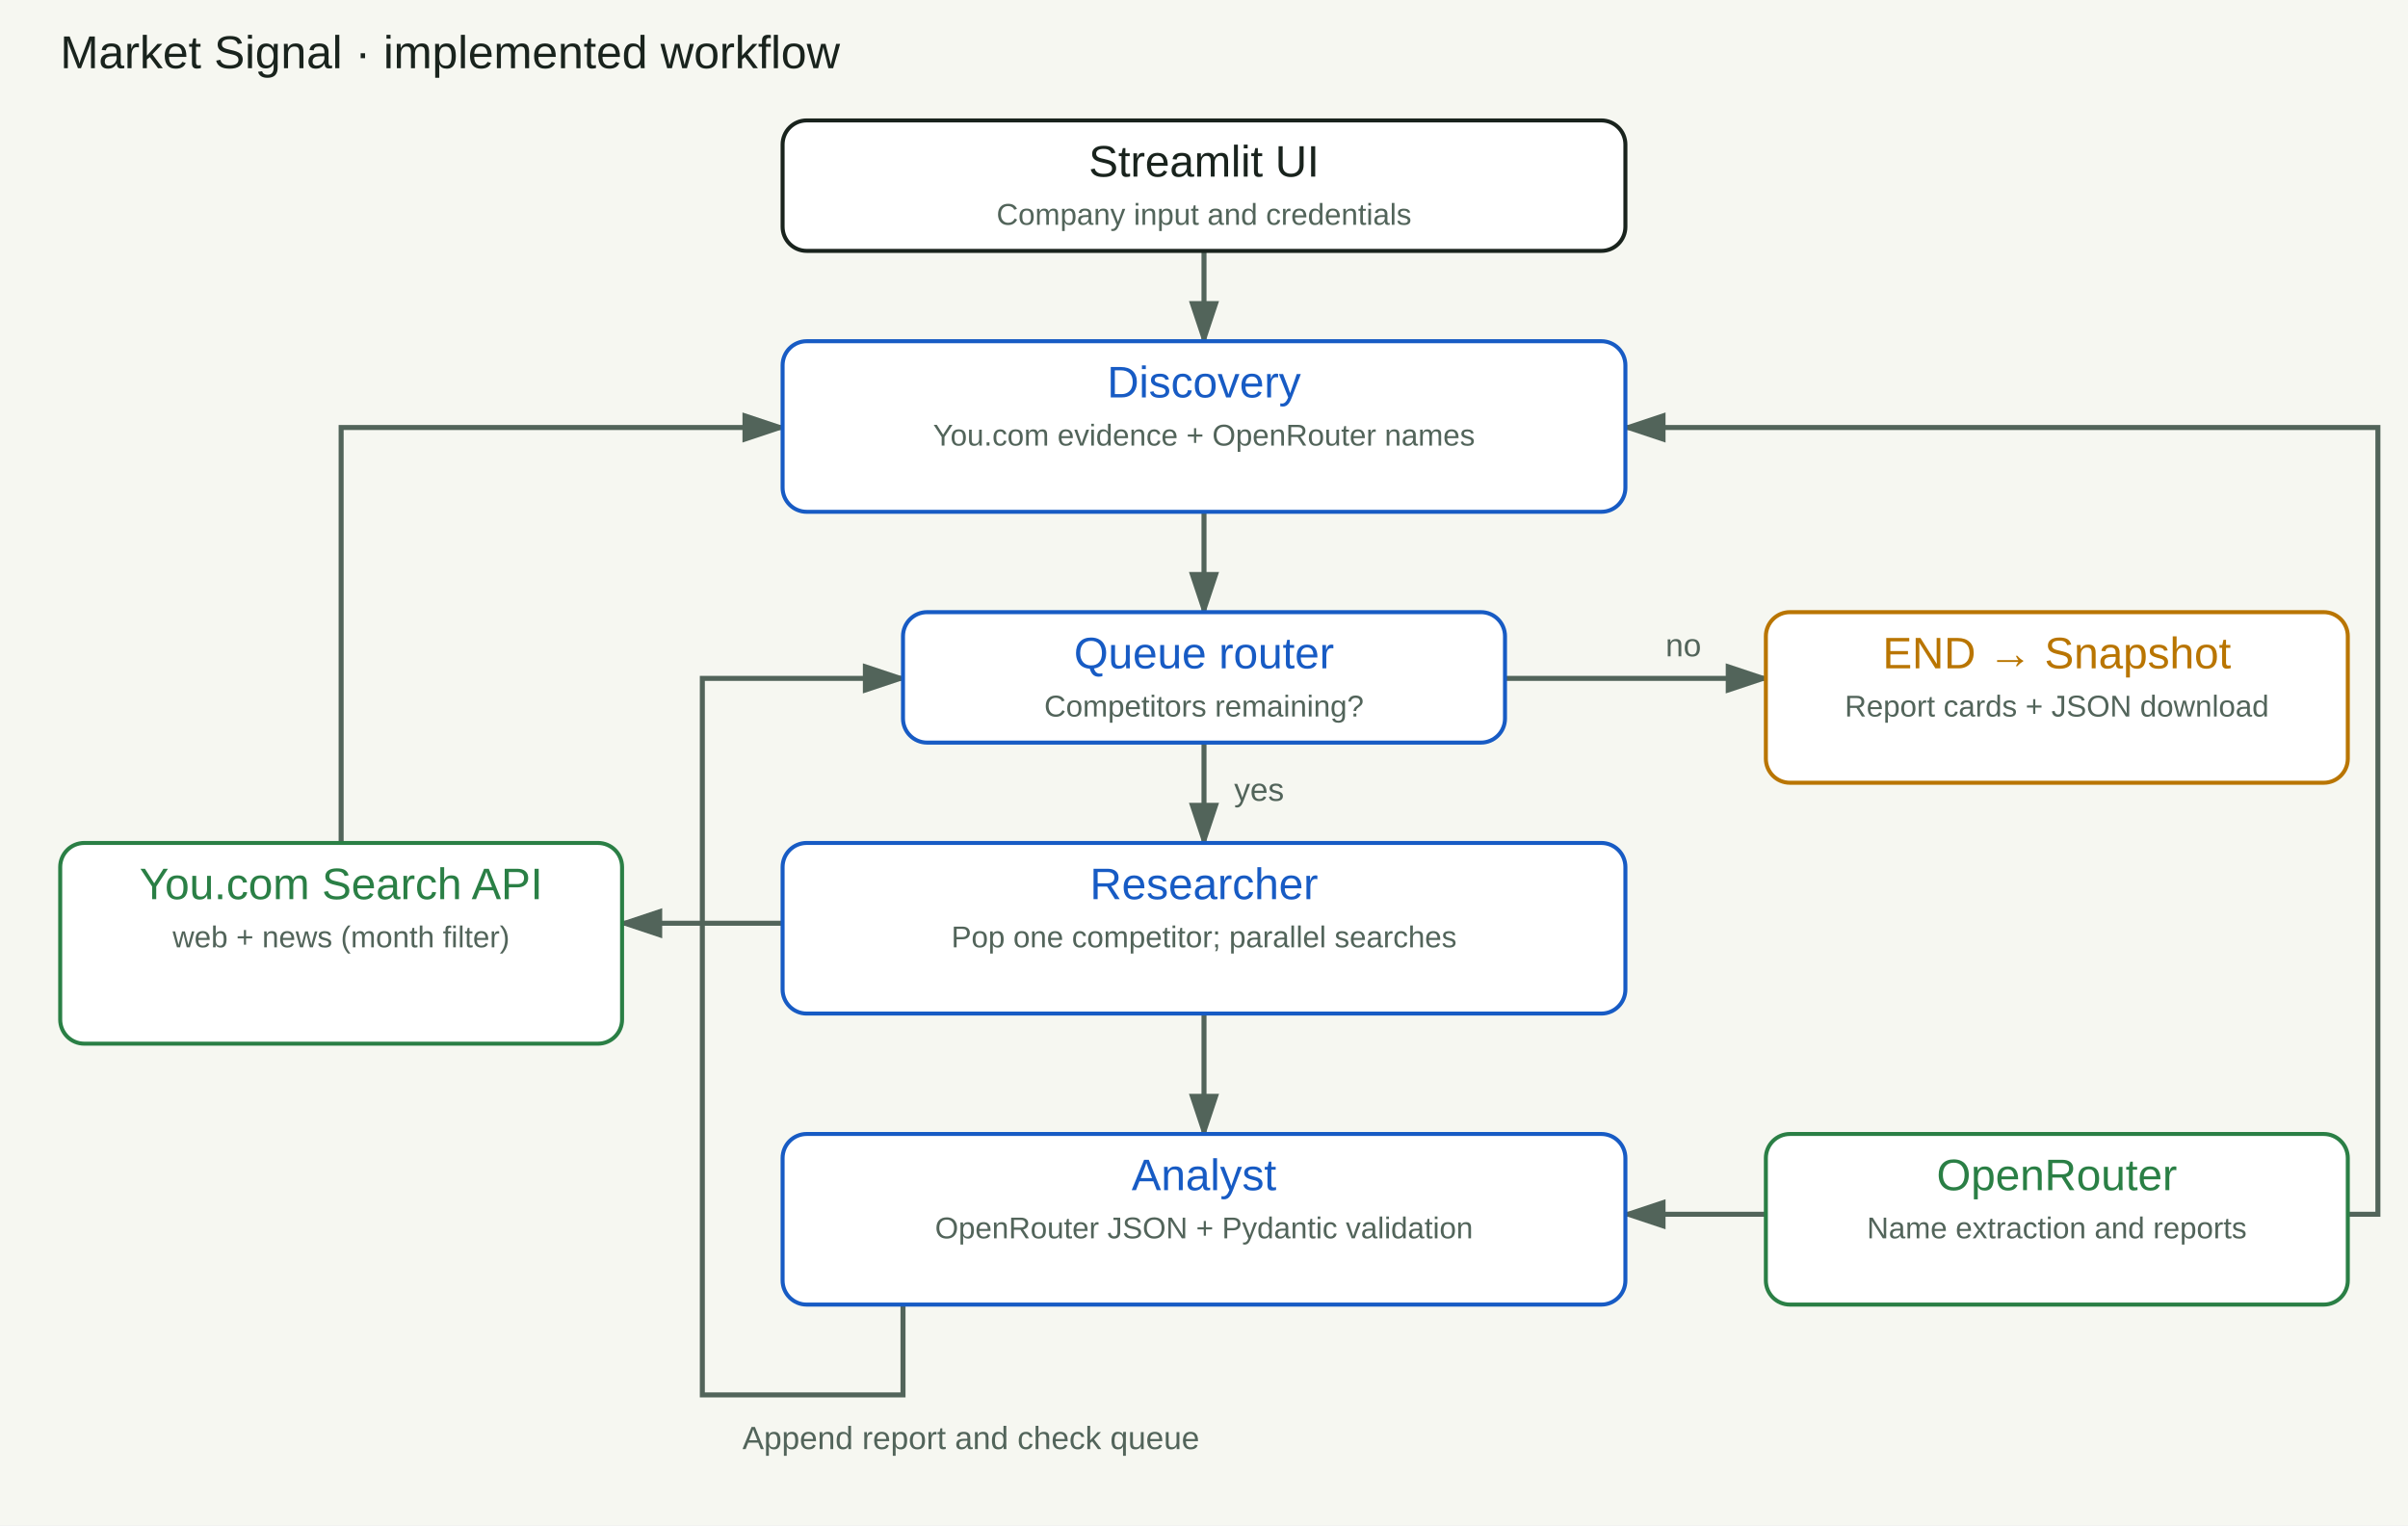
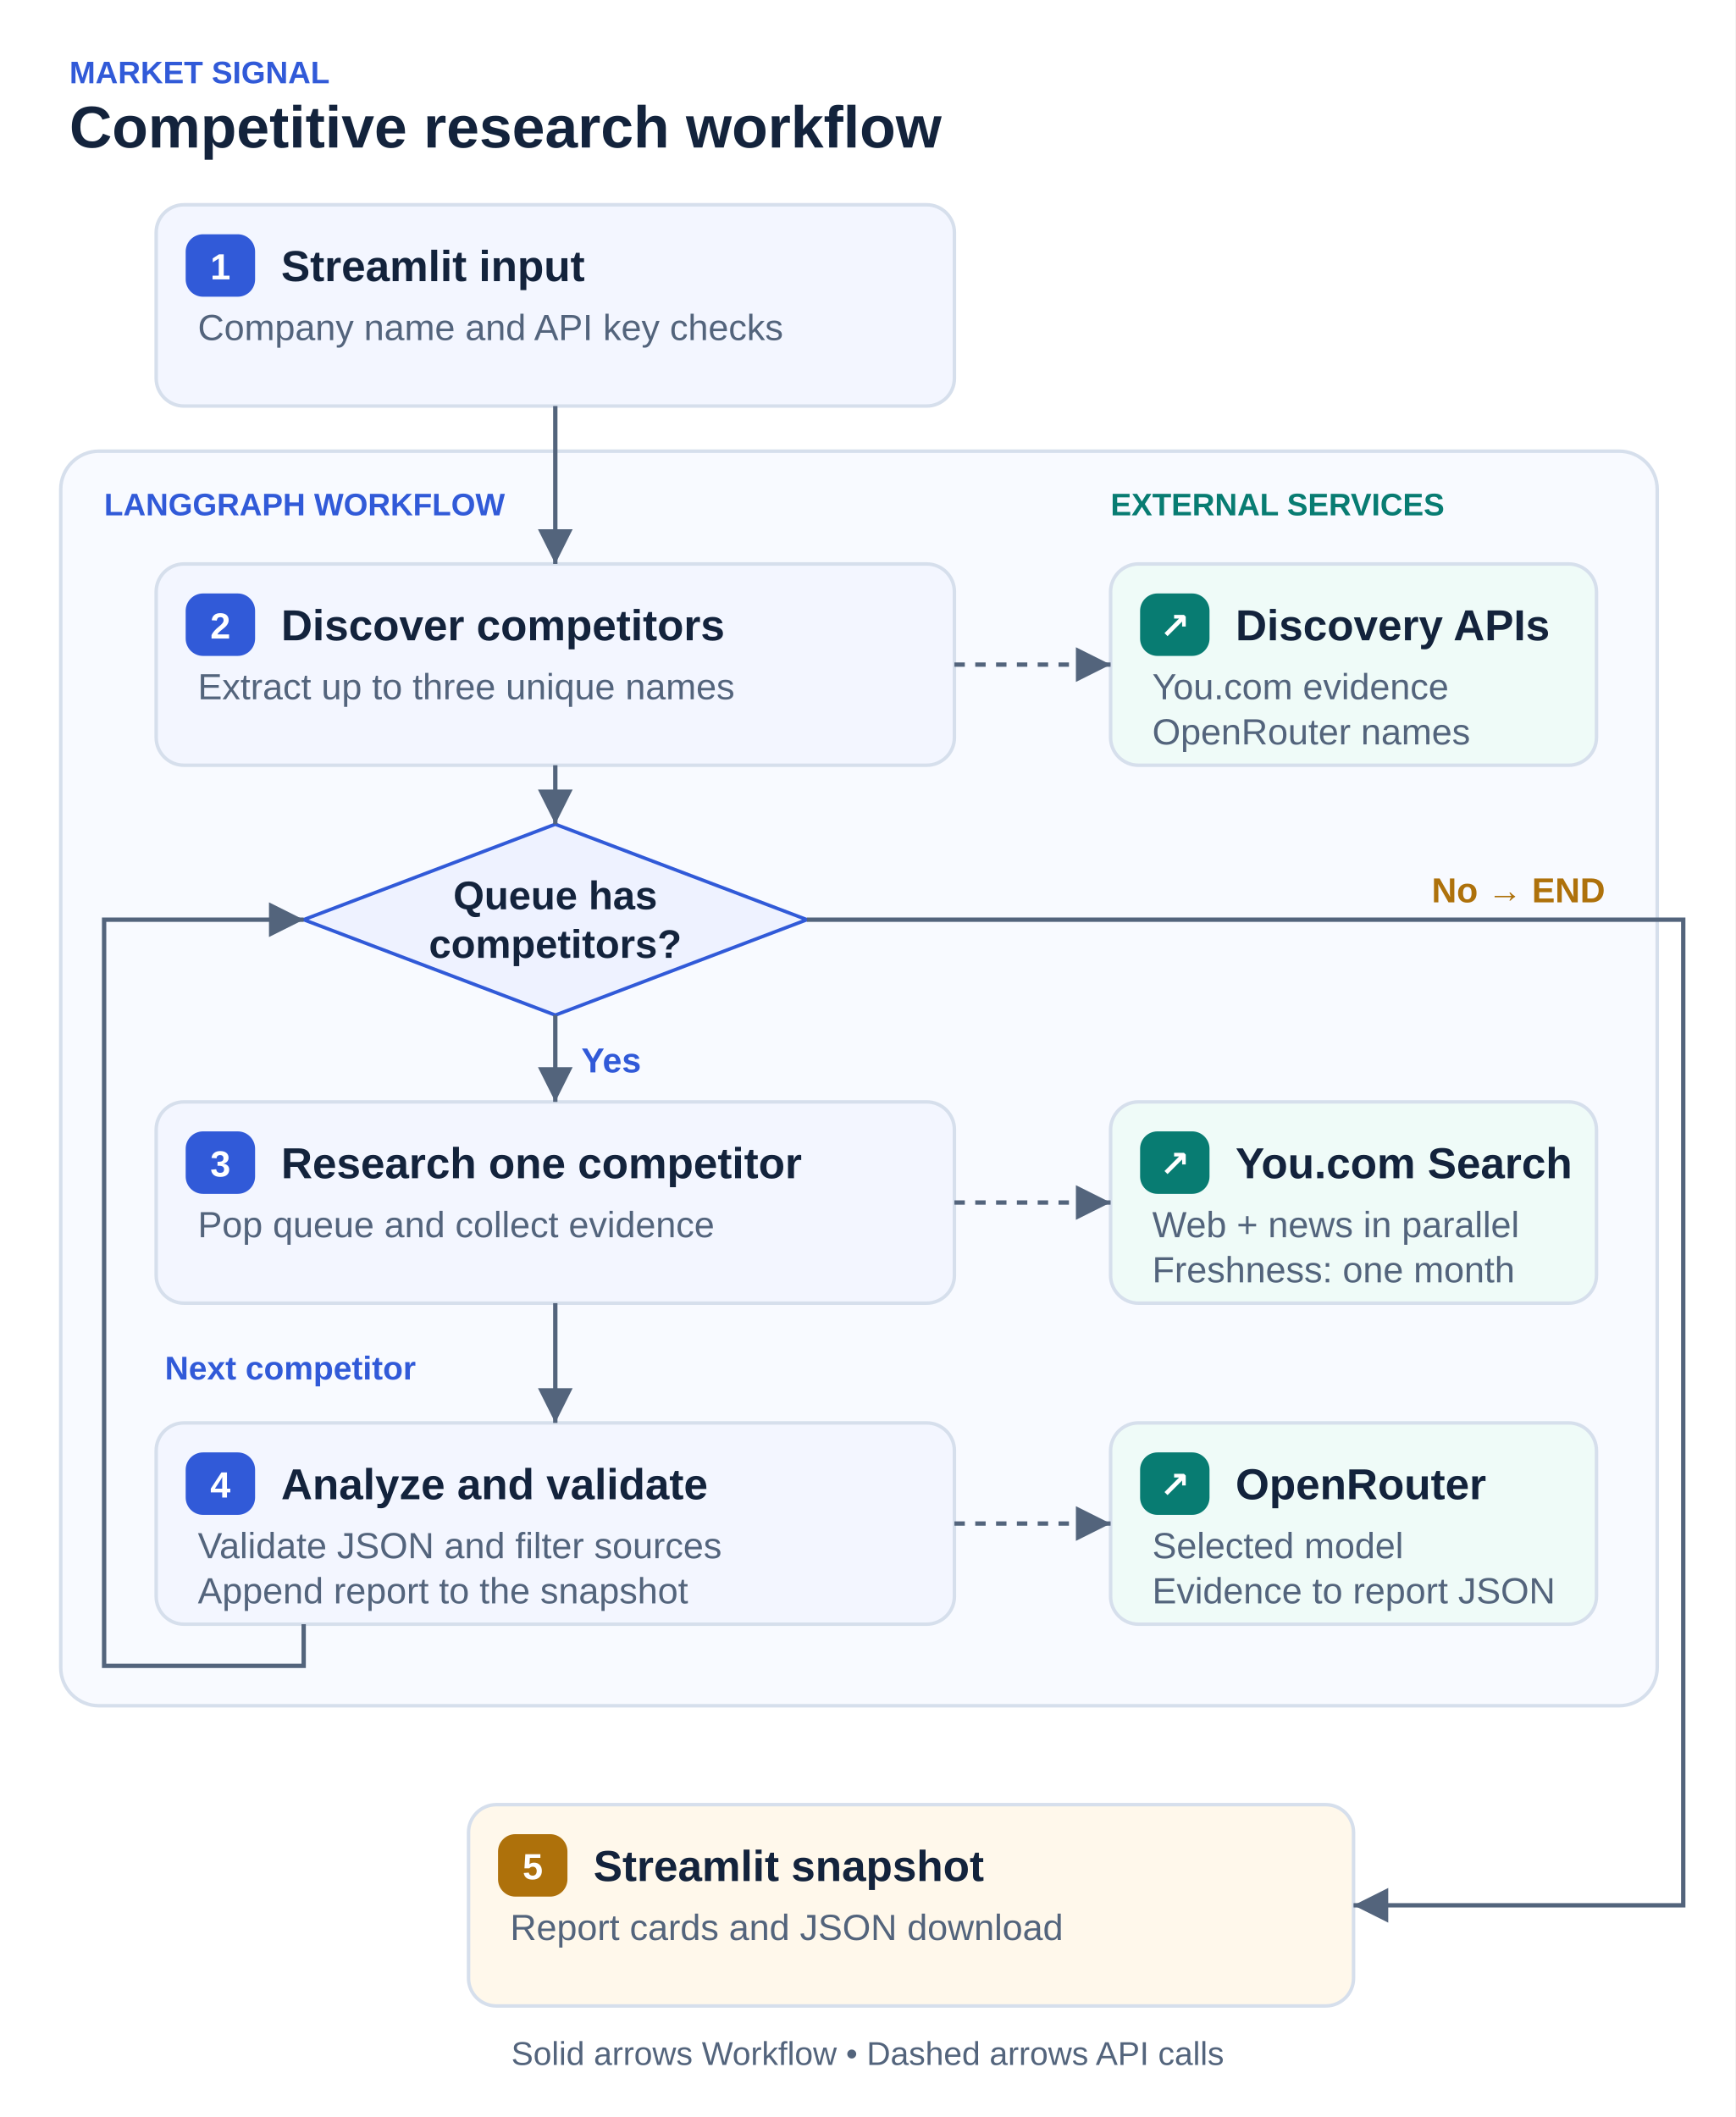
- <svg xmlns="http://www.w3.org/2000/svg" width="1200" height="760" viewBox="0 0 1200 760" role="img" aria-labelledby="title desc">
+ <svg xmlns="http://www.w3.org/2000/svg" width="1000" height="1220" viewBox="0 0 1000 1220" role="img" aria-labelledby="title desc">
  <defs>
-     <marker id="arrow" markerWidth="10" markerHeight="10" refX="8" refY="3" orient="auto">
-       <path d="M0,0 L0,6 L9,3 z" fill="#52645a" />
+     <marker id="arrow" markerWidth="9" markerHeight="9" refX="8" refY="4" orient="auto-start-reverse">
+       <path d="M0 0 L8 4 L0 8 Z" fill="#53647c" />
    </marker>
  </defs>
-   <rect width="1200" height="760" fill="#f6f7f1" />
-   <g fill="none" stroke="#52645a" stroke-width="2.5" marker-end="url(#arrow)">
-     <path d="M600 125 V170" />
-     <path d="M600 255 V305" />
-     <path d="M600 370 V420" />
-     <path d="M600 505 V565" />
-     <path d="M450 650 V695 H350 V338 H450" />
-     <path d="M750 338 H880" />
-     <path d="M390 460 H310" />
-     <path d="M880 605 H810" />
-     <path d="M1170 605 H1185 V213 H810" />
-     <path d="M170 420 V213 H390" />
-   </g>
-   <rect x="390" y="60" width="420" height="65" rx="12" fill="white" stroke="#19231d" stroke-width="2" />
-   <text x="600.0" y="88" text-anchor="middle" font-family="Arial, sans-serif" font-size="22" fill="#19231d">Streamlit UI</text>
-   <text x="600.0" y="112" text-anchor="middle" font-family="Arial, sans-serif" font-size="15" fill="#52645a">Company input and credentials</text>
-   <rect x="390" y="170" width="420" height="85" rx="12" fill="white" stroke="#175bc4" stroke-width="2" />
-   <text x="600.0" y="198" text-anchor="middle" font-family="Arial, sans-serif" font-size="22" fill="#175bc4">Discovery</text>
-   <text x="600.0" y="222" text-anchor="middle" font-family="Arial, sans-serif" font-size="15" fill="#52645a">You.com evidence + OpenRouter names</text>
-   <rect x="450" y="305" width="300" height="65" rx="12" fill="white" stroke="#175bc4" stroke-width="2" />
-   <text x="600.0" y="333" text-anchor="middle" font-family="Arial, sans-serif" font-size="22" fill="#175bc4">Queue router</text>
-   <text x="600.0" y="357" text-anchor="middle" font-family="Arial, sans-serif" font-size="15" fill="#52645a">Competitors remaining?</text>
-   <rect x="390" y="420" width="420" height="85" rx="12" fill="white" stroke="#175bc4" stroke-width="2" />
-   <text x="600.0" y="448" text-anchor="middle" font-family="Arial, sans-serif" font-size="22" fill="#175bc4">Researcher</text>
-   <text x="600.0" y="472" text-anchor="middle" font-family="Arial, sans-serif" font-size="15" fill="#52645a">Pop one competitor; parallel searches</text>
-   <rect x="390" y="565" width="420" height="85" rx="12" fill="white" stroke="#175bc4" stroke-width="2" />
-   <text x="600.0" y="593" text-anchor="middle" font-family="Arial, sans-serif" font-size="22" fill="#175bc4">Analyst</text>
-   <text x="600.0" y="617" text-anchor="middle" font-family="Arial, sans-serif" font-size="15" fill="#52645a">OpenRouter JSON + Pydantic validation</text>
-   <rect x="30" y="420" width="280" height="100" rx="12" fill="white" stroke="#2a7f45" stroke-width="2" />
-   <text x="170.0" y="448" text-anchor="middle" font-family="Arial, sans-serif" font-size="22" fill="#2a7f45">You.com Search API</text>
-   <text x="170.0" y="472" text-anchor="middle" font-family="Arial, sans-serif" font-size="15" fill="#52645a">web + news (month filter)</text>
-   <rect x="880" y="565" width="290" height="85" rx="12" fill="white" stroke="#2a7f45" stroke-width="2" />
-   <text x="1025.0" y="593" text-anchor="middle" font-family="Arial, sans-serif" font-size="22" fill="#2a7f45">OpenRouter</text>
-   <text x="1025.0" y="617" text-anchor="middle" font-family="Arial, sans-serif" font-size="15" fill="#52645a">Name extraction and reports</text>
-   <rect x="880" y="305" width="290" height="85" rx="12" fill="white" stroke="#b97500" stroke-width="2" />
-   <text x="1025.0" y="333" text-anchor="middle" font-family="Arial, sans-serif" font-size="22" fill="#b97500">END → Snapshot</text>
-   <text x="1025.0" y="357" text-anchor="middle" font-family="Arial, sans-serif" font-size="15" fill="#52645a">Report cards + JSON download</text>
-   <g font-family="Arial, sans-serif" font-size="16" fill="#52645a">
-     <text x="615" y="399">yes</text>
-     <text x="830" y="327">no</text>
-     <text x="370" y="722">Append report and check queue</text>
-     <text x="30" y="34" font-size="23" fill="#19231d">Market Signal · implemented workflow</text>
-   </g>
+   <rect width="1000" height="1220" fill="#ffffff" />
+   <text x="40" y="48" font-family="Arial, sans-serif" font-size="18" font-weight="700" fill="#315ad8" text-anchor="start">MARKET SIGNAL</text>
+   <text x="40" y="85" font-family="Arial, sans-serif" font-size="34" font-weight="700" fill="#13233c" text-anchor="start">Competitive research workflow</text>
+   <rect x="90" y="118" width="460" height="116" rx="16" fill="#f3f6ff" stroke="#d6dfec" stroke-width="2" />
+   <rect x="108" y="136" width="38" height="34" rx="9" fill="#315ad8" stroke="#315ad8" stroke-width="2" />
+   <text x="127" y="161" font-family="Arial, sans-serif" font-size="21" font-weight="700" fill="white" text-anchor="middle">1</text>
+   <text x="162" y="162" font-family="Arial, sans-serif" font-size="25" font-weight="700" fill="#13233c" text-anchor="start">Streamlit input</text>
+   <text x="114" y="196" font-family="Arial, sans-serif" font-size="21" font-weight="400" fill="#53647c" text-anchor="start">Company name and API key checks</text>
+   <rect x="35" y="260" width="920" height="723" rx="22" fill="#f8faff" stroke="#d6dfec" stroke-width="2" />
+   <text x="60" y="297" font-family="Arial, sans-serif" font-size="18" font-weight="700" fill="#315ad8" text-anchor="start">LANGGRAPH WORKFLOW</text>
+   <text x="640" y="297" font-family="Arial, sans-serif" font-size="18" font-weight="700" fill="#087c72" text-anchor="start">EXTERNAL SERVICES</text>
+   <rect x="90" y="325" width="460" height="116" rx="16" fill="#f3f6ff" stroke="#d6dfec" stroke-width="2" />
+   <rect x="108" y="343" width="38" height="34" rx="9" fill="#315ad8" stroke="#315ad8" stroke-width="2" />
+   <text x="127" y="368" font-family="Arial, sans-serif" font-size="21" font-weight="700" fill="white" text-anchor="middle">2</text>
+   <text x="162" y="369" font-family="Arial, sans-serif" font-size="25" font-weight="700" fill="#13233c" text-anchor="start">Discover competitors</text>
+   <text x="114" y="403" font-family="Arial, sans-serif" font-size="21" font-weight="400" fill="#53647c" text-anchor="start">Extract up to three unique names</text>
+   <rect x="640" y="325" width="280" height="116" rx="16" fill="#effbf8" stroke="#d6dfec" stroke-width="2" />
+   <rect x="658" y="343" width="38" height="34" rx="9" fill="#087c72" stroke="#087c72" stroke-width="2" />
+   <text x="677" y="368" font-family="Arial, sans-serif" font-size="21" font-weight="700" fill="white" text-anchor="middle">↗</text>
+   <text x="712" y="369" font-family="Arial, sans-serif" font-size="25" font-weight="700" fill="#13233c" text-anchor="start">Discovery APIs</text>
+   <text x="664" y="403" font-family="Arial, sans-serif" font-size="21" font-weight="400" fill="#53647c" text-anchor="start">You.com evidence</text>
+   <text x="664" y="429" font-family="Arial, sans-serif" font-size="21" font-weight="400" fill="#53647c" text-anchor="start">OpenRouter names</text>
+   <path d="M320 475 L465 530 L320 585 L175 530 Z" fill="#eef2ff" stroke="#315ad8" stroke-width="2" />
+   <text x="320" y="524" font-family="Arial, sans-serif" font-size="23" font-weight="700" fill="#13233c" text-anchor="middle">Queue has</text>
+   <text x="320" y="552" font-family="Arial, sans-serif" font-size="23" font-weight="700" fill="#13233c" text-anchor="middle">competitors?</text>
+   <rect x="90" y="635" width="460" height="116" rx="16" fill="#f3f6ff" stroke="#d6dfec" stroke-width="2" />
+   <rect x="108" y="653" width="38" height="34" rx="9" fill="#315ad8" stroke="#315ad8" stroke-width="2" />
+   <text x="127" y="678" font-family="Arial, sans-serif" font-size="21" font-weight="700" fill="white" text-anchor="middle">3</text>
+   <text x="162" y="679" font-family="Arial, sans-serif" font-size="25" font-weight="700" fill="#13233c" text-anchor="start">Research one competitor</text>
+   <text x="114" y="713" font-family="Arial, sans-serif" font-size="21" font-weight="400" fill="#53647c" text-anchor="start">Pop queue and collect evidence</text>
+   <rect x="640" y="635" width="280" height="116" rx="16" fill="#effbf8" stroke="#d6dfec" stroke-width="2" />
+   <rect x="658" y="653" width="38" height="34" rx="9" fill="#087c72" stroke="#087c72" stroke-width="2" />
+   <text x="677" y="678" font-family="Arial, sans-serif" font-size="21" font-weight="700" fill="white" text-anchor="middle">↗</text>
+   <text x="712" y="679" font-family="Arial, sans-serif" font-size="25" font-weight="700" fill="#13233c" text-anchor="start">You.com Search</text>
+   <text x="664" y="713" font-family="Arial, sans-serif" font-size="21" font-weight="400" fill="#53647c" text-anchor="start">Web + news in parallel</text>
+   <text x="664" y="739" font-family="Arial, sans-serif" font-size="21" font-weight="400" fill="#53647c" text-anchor="start">Freshness: one month</text>
+   <rect x="90" y="820" width="460" height="116" rx="16" fill="#f3f6ff" stroke="#d6dfec" stroke-width="2" />
+   <rect x="108" y="838" width="38" height="34" rx="9" fill="#315ad8" stroke="#315ad8" stroke-width="2" />
+   <text x="127" y="863" font-family="Arial, sans-serif" font-size="21" font-weight="700" fill="white" text-anchor="middle">4</text>
+   <text x="162" y="864" font-family="Arial, sans-serif" font-size="25" font-weight="700" fill="#13233c" text-anchor="start">Analyze and validate</text>
+   <text x="114" y="898" font-family="Arial, sans-serif" font-size="21" font-weight="400" fill="#53647c" text-anchor="start">Validate JSON and filter sources</text>
+   <text x="114" y="924" font-family="Arial, sans-serif" font-size="21" font-weight="400" fill="#53647c" text-anchor="start">Append report to the snapshot</text>
+   <rect x="640" y="820" width="280" height="116" rx="16" fill="#effbf8" stroke="#d6dfec" stroke-width="2" />
+   <rect x="658" y="838" width="38" height="34" rx="9" fill="#087c72" stroke="#087c72" stroke-width="2" />
+   <text x="677" y="863" font-family="Arial, sans-serif" font-size="21" font-weight="700" fill="white" text-anchor="middle">↗</text>
+   <text x="712" y="864" font-family="Arial, sans-serif" font-size="25" font-weight="700" fill="#13233c" text-anchor="start">OpenRouter</text>
+   <text x="664" y="898" font-family="Arial, sans-serif" font-size="21" font-weight="400" fill="#53647c" text-anchor="start">Selected model</text>
+   <text x="664" y="924" font-family="Arial, sans-serif" font-size="21" font-weight="400" fill="#53647c" text-anchor="start">Evidence to report JSON</text>
+   <rect x="270" y="1040" width="510" height="116" rx="16" fill="#fff8eb" stroke="#d6dfec" stroke-width="2" />
+   <rect x="288" y="1058" width="38" height="34" rx="9" fill="#ae710b" stroke="#ae710b" stroke-width="2" />
+   <text x="307" y="1083" font-family="Arial, sans-serif" font-size="21" font-weight="700" fill="white" text-anchor="middle">5</text>
+   <text x="342" y="1084" font-family="Arial, sans-serif" font-size="25" font-weight="700" fill="#13233c" text-anchor="start">Streamlit snapshot</text>
+   <text x="294" y="1118" font-family="Arial, sans-serif" font-size="21" font-weight="400" fill="#53647c" text-anchor="start">Report cards and JSON download</text>
+   <path d="M320 234 V325" fill="none" stroke="#53647c" stroke-width="2.5" marker-end="url(#arrow)" />
+   <path d="M320 441 V475" fill="none" stroke="#53647c" stroke-width="2.5" marker-end="url(#arrow)" />
+   <path d="M320 585 V635" fill="none" stroke="#53647c" stroke-width="2.5" marker-end="url(#arrow)" />
+   <text x="335" y="618" font-family="Arial, sans-serif" font-size="20" font-weight="700" fill="#315ad8" text-anchor="start">Yes</text>
+   <path d="M320 751 V820" fill="none" stroke="#53647c" stroke-width="2.5" marker-end="url(#arrow)" />
+   <path d="M175 936 V960 H60 V530 H175" fill="none" stroke="#53647c" stroke-width="2.5" marker-end="url(#arrow)" />
+   <text x="95" y="795" font-family="Arial, sans-serif" font-size="19" font-weight="700" fill="#315ad8" text-anchor="start">Next competitor</text>
+   <path d="M465 530 H970 V1098 H780" fill="none" stroke="#53647c" stroke-width="2.5" marker-end="url(#arrow)" />
+   <text x="825" y="520" font-family="Arial, sans-serif" font-size="20" font-weight="700" fill="#ae710b" text-anchor="start">No → END</text>
+   <path d="M550 383 H640" fill="none" stroke="#53647c" stroke-width="2.5" stroke-dasharray="6 6" marker-end="url(#arrow)" />
+   <path d="M550 693 H640" fill="none" stroke="#53647c" stroke-width="2.5" stroke-dasharray="6 6" marker-end="url(#arrow)" />
+   <path d="M550 878 H640" fill="none" stroke="#53647c" stroke-width="2.5" stroke-dasharray="6 6" marker-end="url(#arrow)" />
+   <text x="500" y="1190" font-family="Arial, sans-serif" font-size="19" font-weight="400" fill="#53647c" text-anchor="middle">Solid arrows  Workflow     •     Dashed arrows  API calls</text>
</svg>
